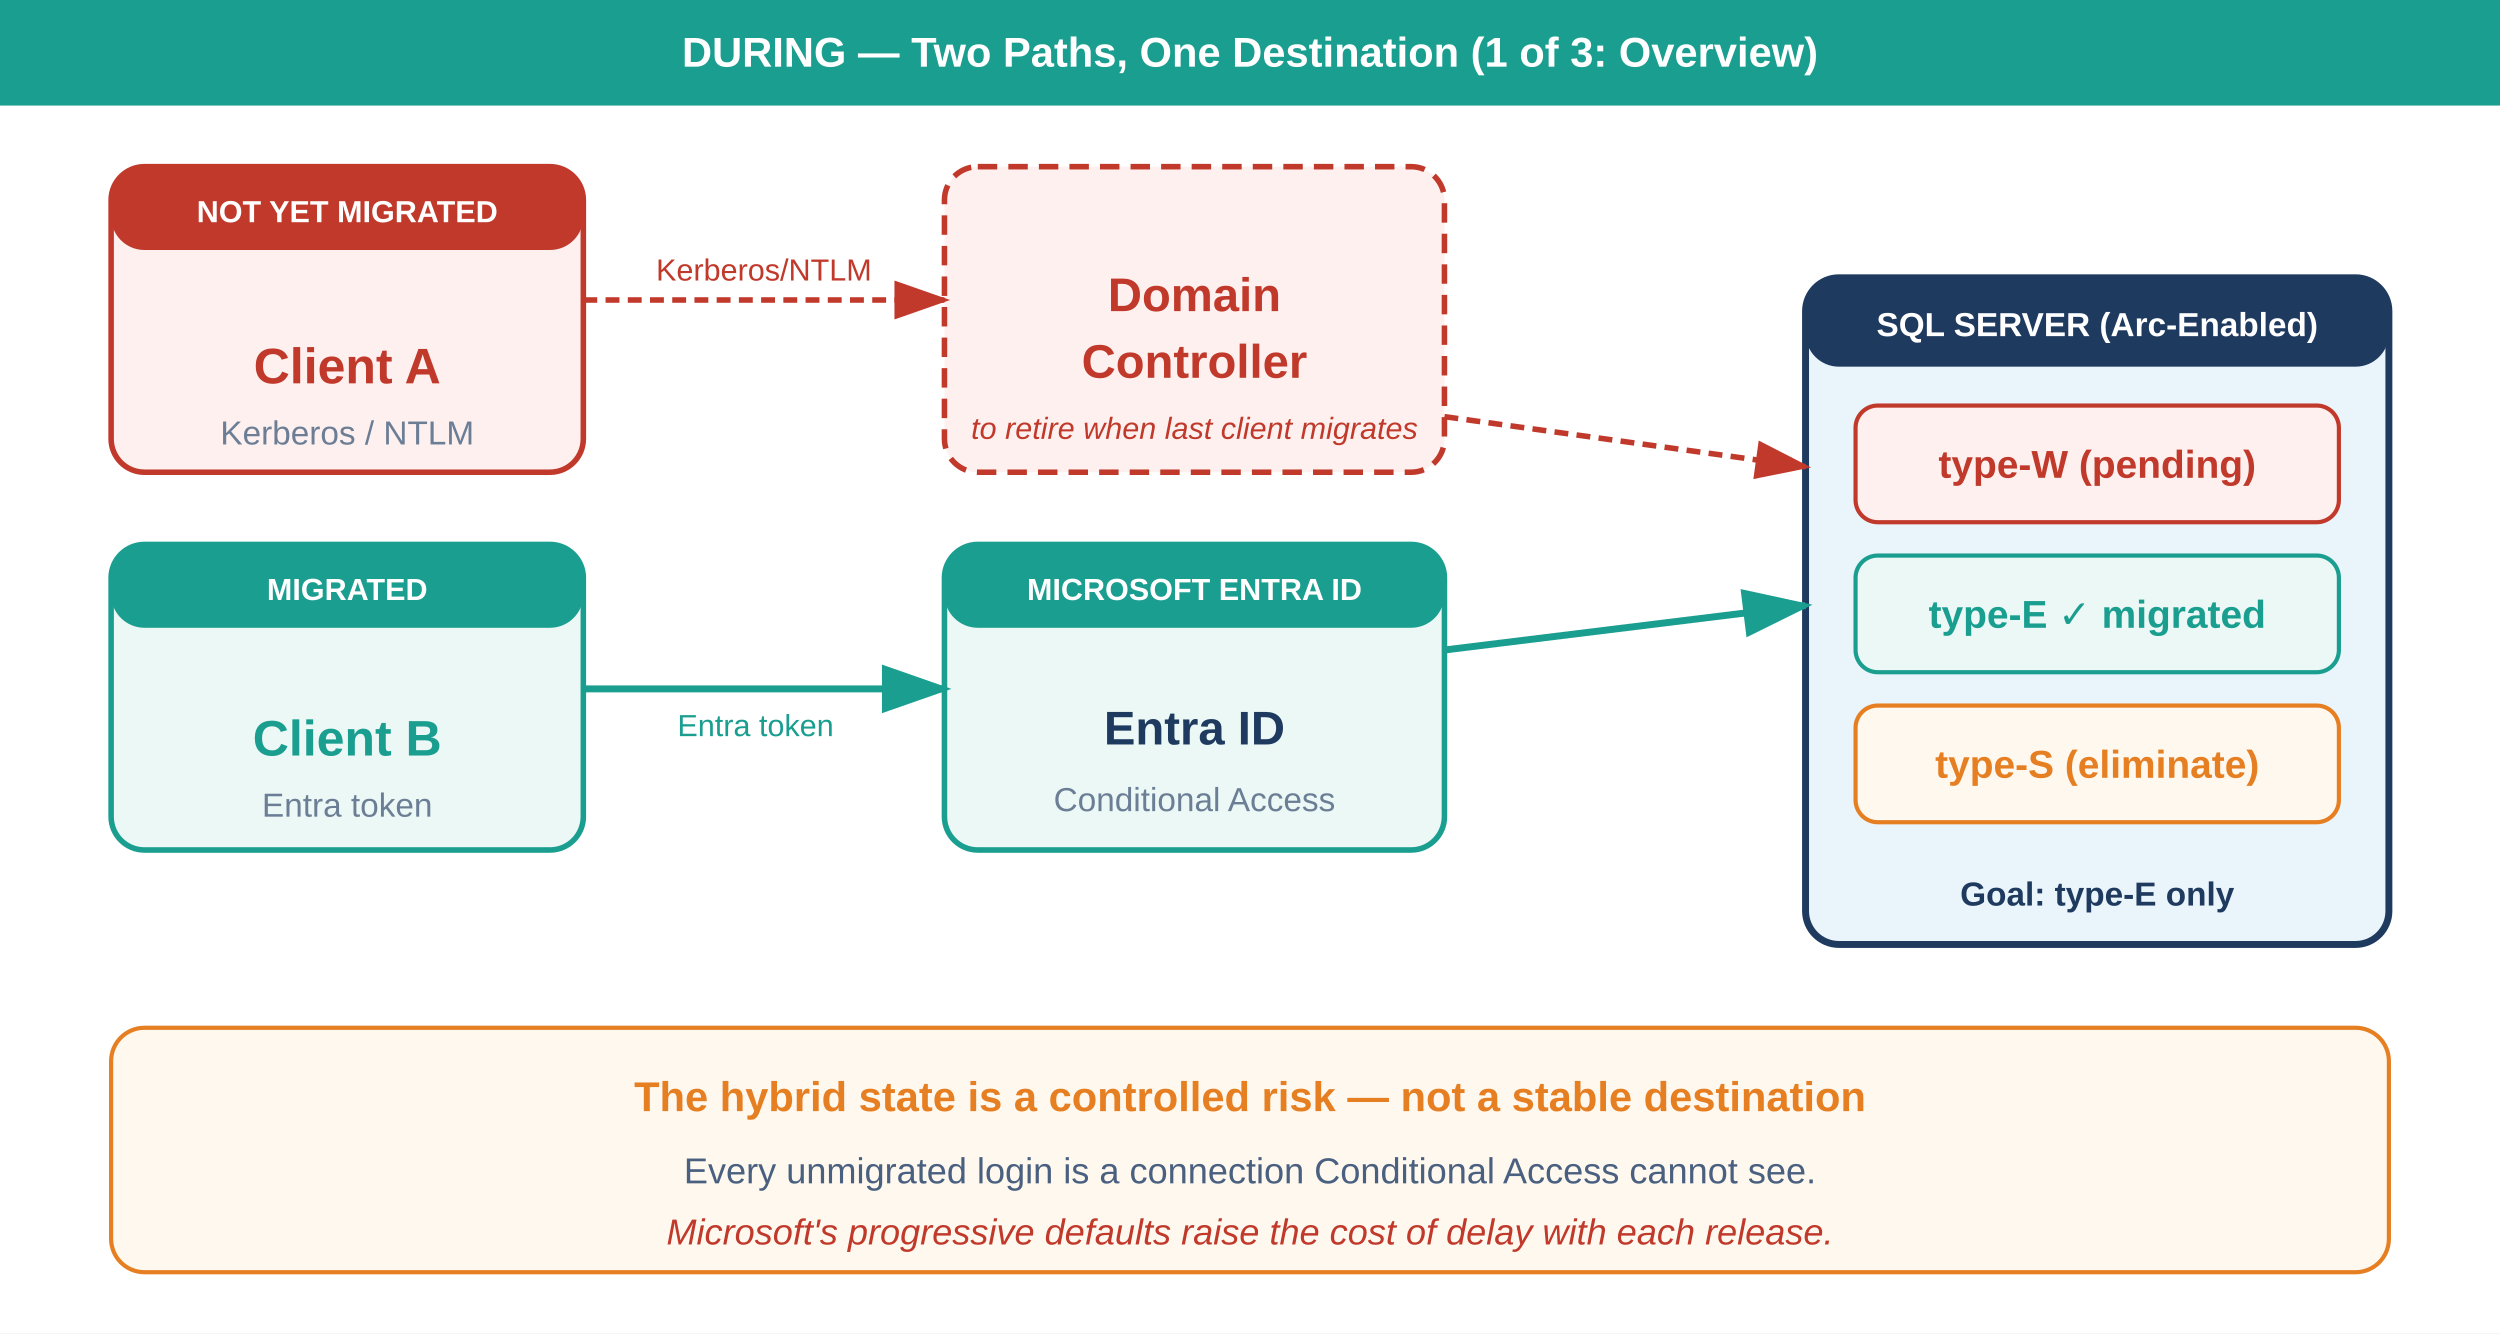
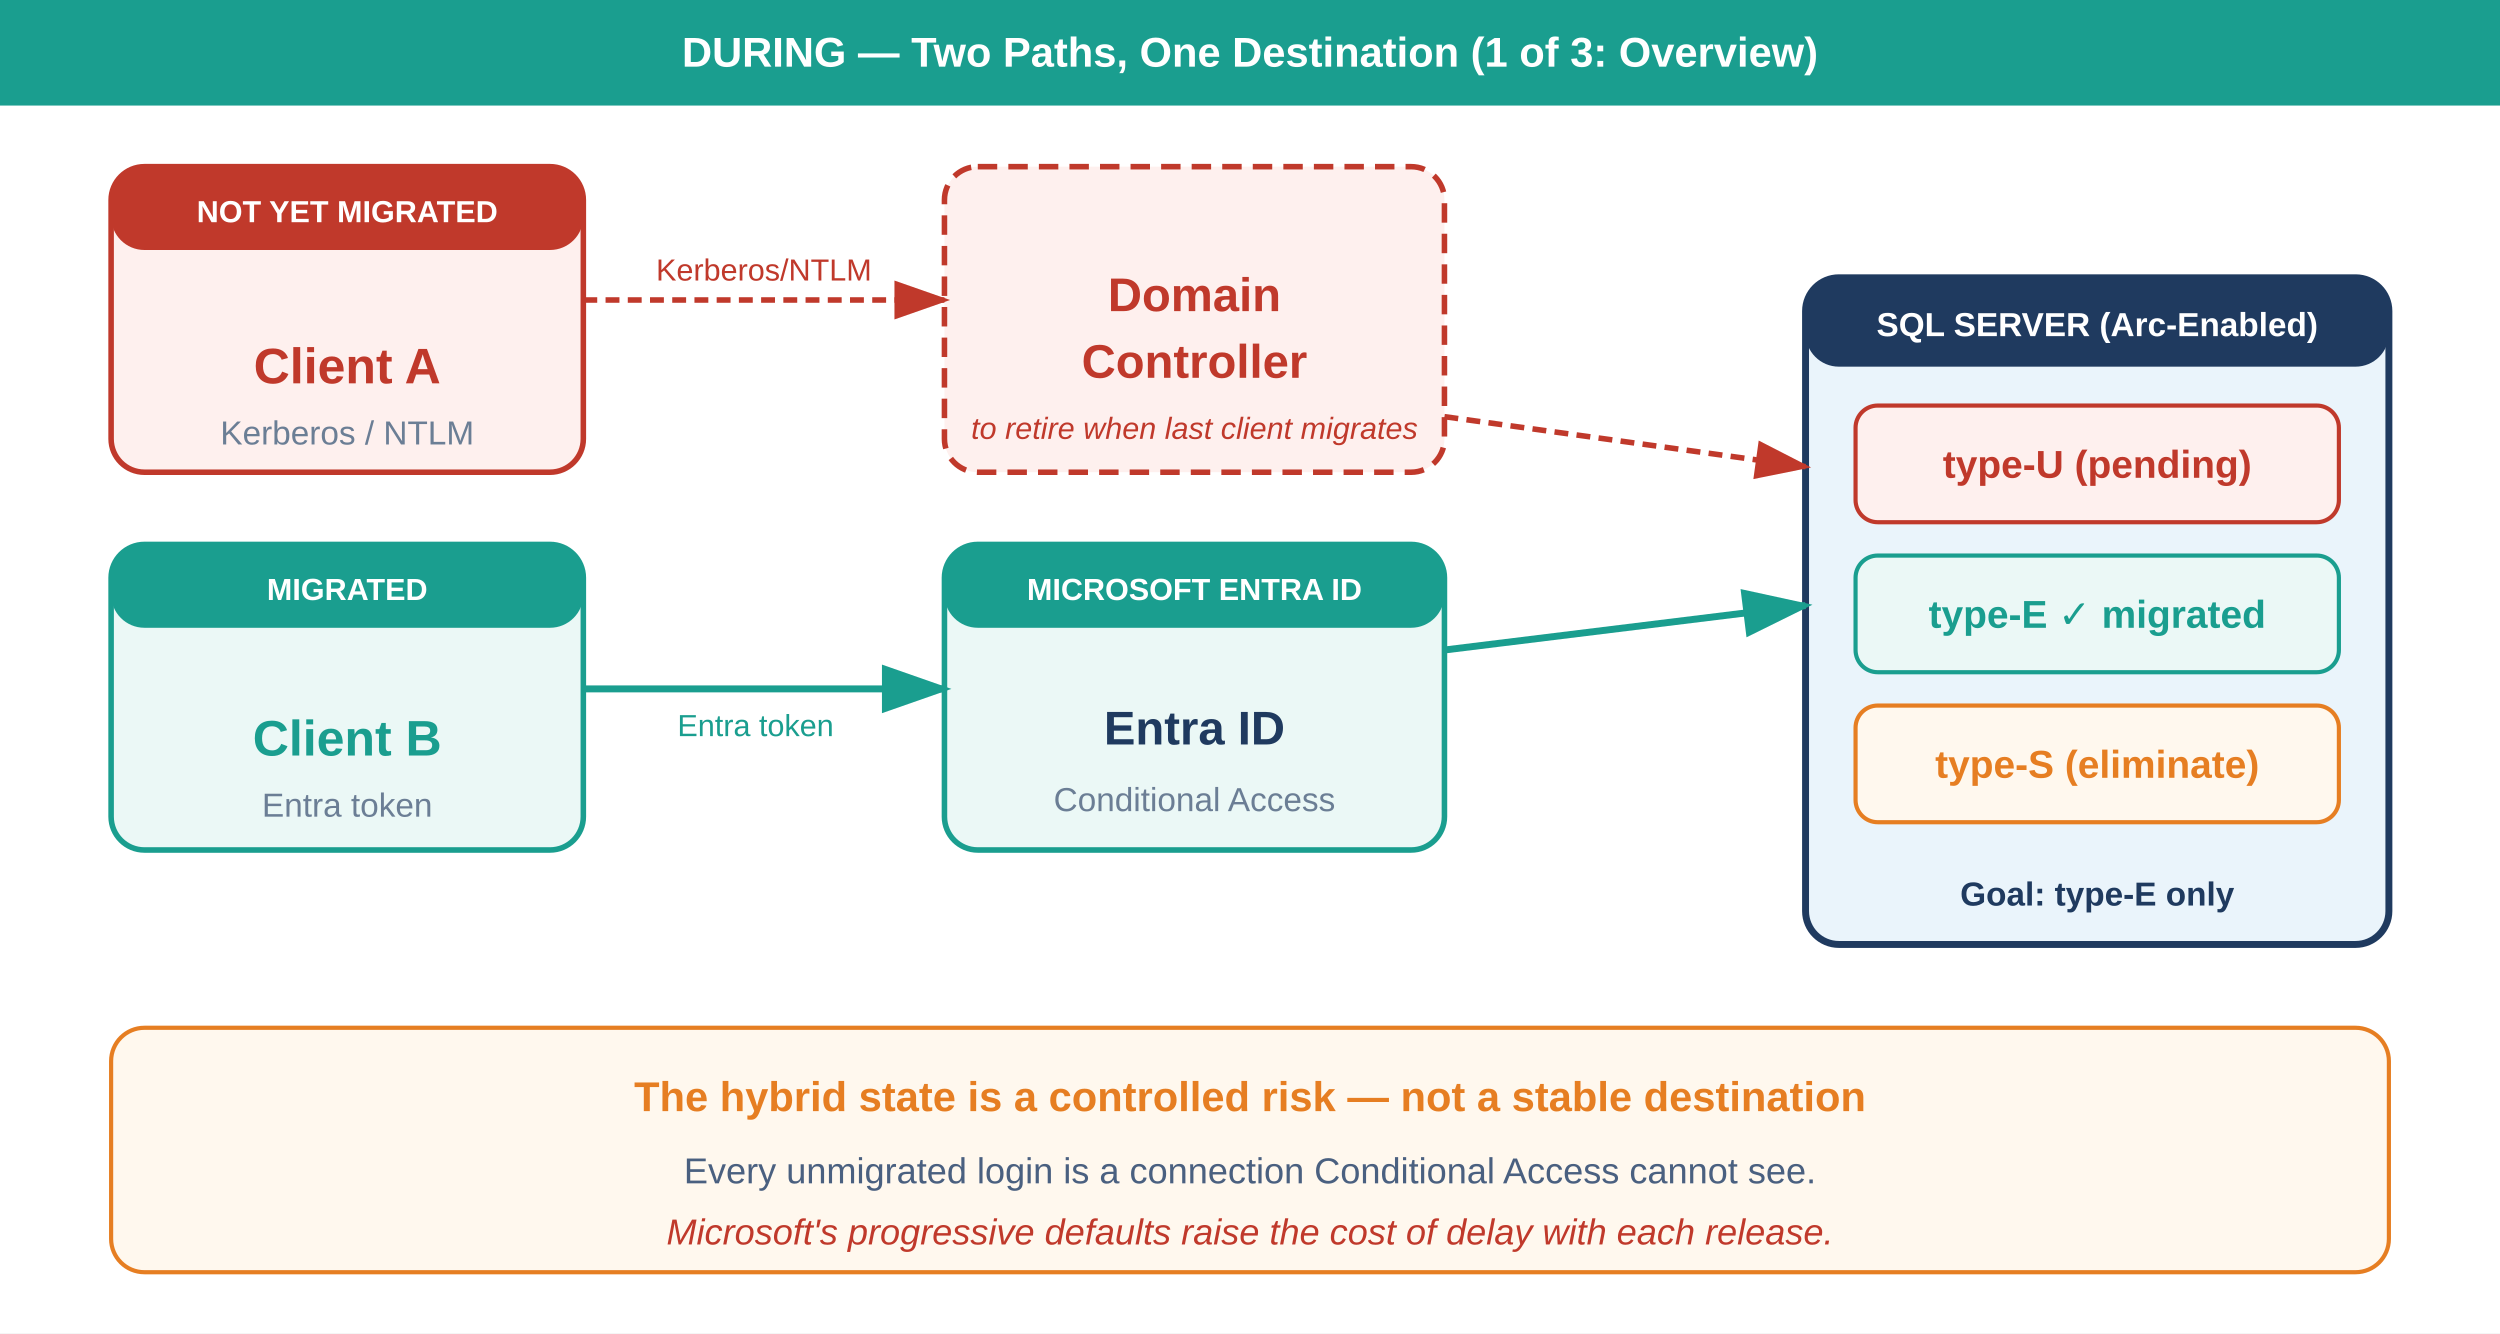
<svg xmlns="http://www.w3.org/2000/svg" viewBox="0 0 900 480" font-family="'Segoe UI', Arial, sans-serif">
  <defs>
    <marker id="dt" markerWidth="10" markerHeight="7" refX="9" refY="3.5" orient="auto">
      <polygon points="0 0,10 3.5,0 7" fill="#1A9E8F" />
    </marker>
    <marker id="dr" markerWidth="10" markerHeight="7" refX="9" refY="3.5" orient="auto">
      <polygon points="0 0,10 3.5,0 7" fill="#C0392B" />
    </marker>
  </defs>
  <rect width="900" height="480" fill="#FFFFFF" />
  <rect x="0" y="0" width="900" height="38" fill="#1A9E8F" />
  <text x="450" y="24" text-anchor="middle" font-size="15" font-weight="700" fill="#FFFFFF">DURING — Two Paths, One Destination  (1 of 3: Overview)</text>
  <rect x="40" y="60" width="170" height="110" rx="12" fill="#FEF0EE" stroke="#C0392B" stroke-width="2" />
  <rect x="40" y="60" width="170" height="30" rx="12" fill="#C0392B" />
  <text x="125" y="80" text-anchor="middle" font-size="11" font-weight="700" fill="#FFFFFF">NOT YET MIGRATED</text>
  <text x="125" y="138" text-anchor="middle" font-size="18" font-weight="700" fill="#C0392B">Client A</text>
  <text x="125" y="160" text-anchor="middle" font-size="12" fill="#6B7E95">Kerberos / NTLM</text>
  <rect x="40" y="196" width="170" height="110" rx="12" fill="#EBF8F6" stroke="#1A9E8F" stroke-width="2" />
  <rect x="40" y="196" width="170" height="30" rx="12" fill="#1A9E8F" />
  <text x="125" y="216" text-anchor="middle" font-size="11" font-weight="700" fill="#FFFFFF">MIGRATED</text>
  <text x="125" y="272" text-anchor="middle" font-size="18" font-weight="700" fill="#1A9E8F">Client B</text>
  <text x="125" y="294" text-anchor="middle" font-size="12" fill="#6B7E95">Entra token</text>
  <rect x="340" y="60" width="180" height="110" rx="12" fill="#FEF0EE" stroke="#C0392B" stroke-width="2" stroke-dasharray="7,4" />
  <text x="430" y="112" text-anchor="middle" font-size="17" font-weight="700" fill="#C0392B">Domain</text>
  <text x="430" y="136" text-anchor="middle" font-size="17" font-weight="700" fill="#C0392B">Controller</text>
  <text x="430" y="158" text-anchor="middle" font-size="11" fill="#C0392B" font-style="italic">to retire when last client migrates</text>
  <rect x="340" y="196" width="180" height="110" rx="12" fill="#EBF8F6" stroke="#1A9E8F" stroke-width="2" />
  <rect x="340" y="196" width="180" height="30" rx="12" fill="#1A9E8F" />
  <text x="430" y="216" text-anchor="middle" font-size="11" font-weight="700" fill="#FFFFFF">MICROSOFT ENTRA ID</text>
  <text x="430" y="268" text-anchor="middle" font-size="17" font-weight="600" fill="#1F3A5F">Entra ID</text>
  <text x="430" y="292" text-anchor="middle" font-size="12" fill="#6B7E95">Conditional Access</text>
  <rect x="650" y="100" width="210" height="240" rx="12" fill="#EAF4FB" stroke="#1F3A5F" stroke-width="2.5" />
  <rect x="650" y="100" width="210" height="32" rx="12" fill="#1F3A5F" />
  <text x="755" y="121" text-anchor="middle" font-size="12" font-weight="700" fill="#FFFFFF">SQL SERVER  (Arc-Enabled)</text>
  <rect x="668" y="146" width="174" height="42" rx="8" fill="#FEF0EE" stroke="#C0392B" stroke-width="1.5" />
-   <text x="755" y="172" text-anchor="middle" font-size="14" font-weight="600" fill="#C0392B">type-W  (pending)</text>
+   <text x="755" y="172" text-anchor="middle" font-size="14" font-weight="600" fill="#C0392B">type-U  (pending)</text>
  <rect x="668" y="200" width="174" height="42" rx="8" fill="#EBF8F6" stroke="#1A9E8F" stroke-width="1.5" />
  <text x="755" y="226" text-anchor="middle" font-size="14" font-weight="600" fill="#1A9E8F">type-E  ✓  migrated</text>
  <rect x="668" y="254" width="174" height="42" rx="8" fill="#FFF8EE" stroke="#E67E22" stroke-width="1.5" />
  <text x="755" y="280" text-anchor="middle" font-size="14" font-weight="600" fill="#E67E22">type-S  (eliminate)</text>
  <text x="755" y="326" text-anchor="middle" font-size="12" font-weight="700" fill="#1F3A5F">Goal: type-E only</text>
  <line x1="210" y1="108" x2="340" y2="108" stroke="#C0392B" stroke-width="2" stroke-dasharray="5,3" marker-end="url(#dr)" />
  <rect x="238" y="88" width="74" height="18" rx="4" fill="#FFFFFF" />
  <text x="275" y="101" text-anchor="middle" font-size="11" fill="#C0392B">Kerberos/NTLM</text>
  <line x1="520" y1="150" x2="650" y2="168" stroke="#C0392B" stroke-width="2" stroke-dasharray="5,3" marker-end="url(#dr)" />
  <line x1="210" y1="248" x2="340" y2="248" stroke="#1A9E8F" stroke-width="2.5" marker-end="url(#dt)" />
  <rect x="236" y="252" width="72" height="18" rx="4" fill="#FFFFFF" />
  <text x="272" y="265" text-anchor="middle" font-size="11" fill="#1A9E8F">Entra token</text>
  <line x1="520" y1="234" x2="650" y2="218" stroke="#1A9E8F" stroke-width="2.5" marker-end="url(#dt)" />
  <rect x="40" y="370" width="820" height="88" rx="12" fill="#FFF8EE" stroke="#E67E22" stroke-width="1.5" />
  <text x="450" y="400" text-anchor="middle" font-size="15" font-weight="700" fill="#E67E22">The hybrid state is a controlled risk — not a stable destination</text>
  <text x="450" y="426" text-anchor="middle" font-size="13" fill="#4A6080">Every unmigrated login is a connection Conditional Access cannot see.</text>
  <text x="450" y="448" text-anchor="middle" font-size="13" fill="#C0392B" font-style="italic">Microsoft's progressive defaults raise the cost of delay with each release.</text>
</svg>
